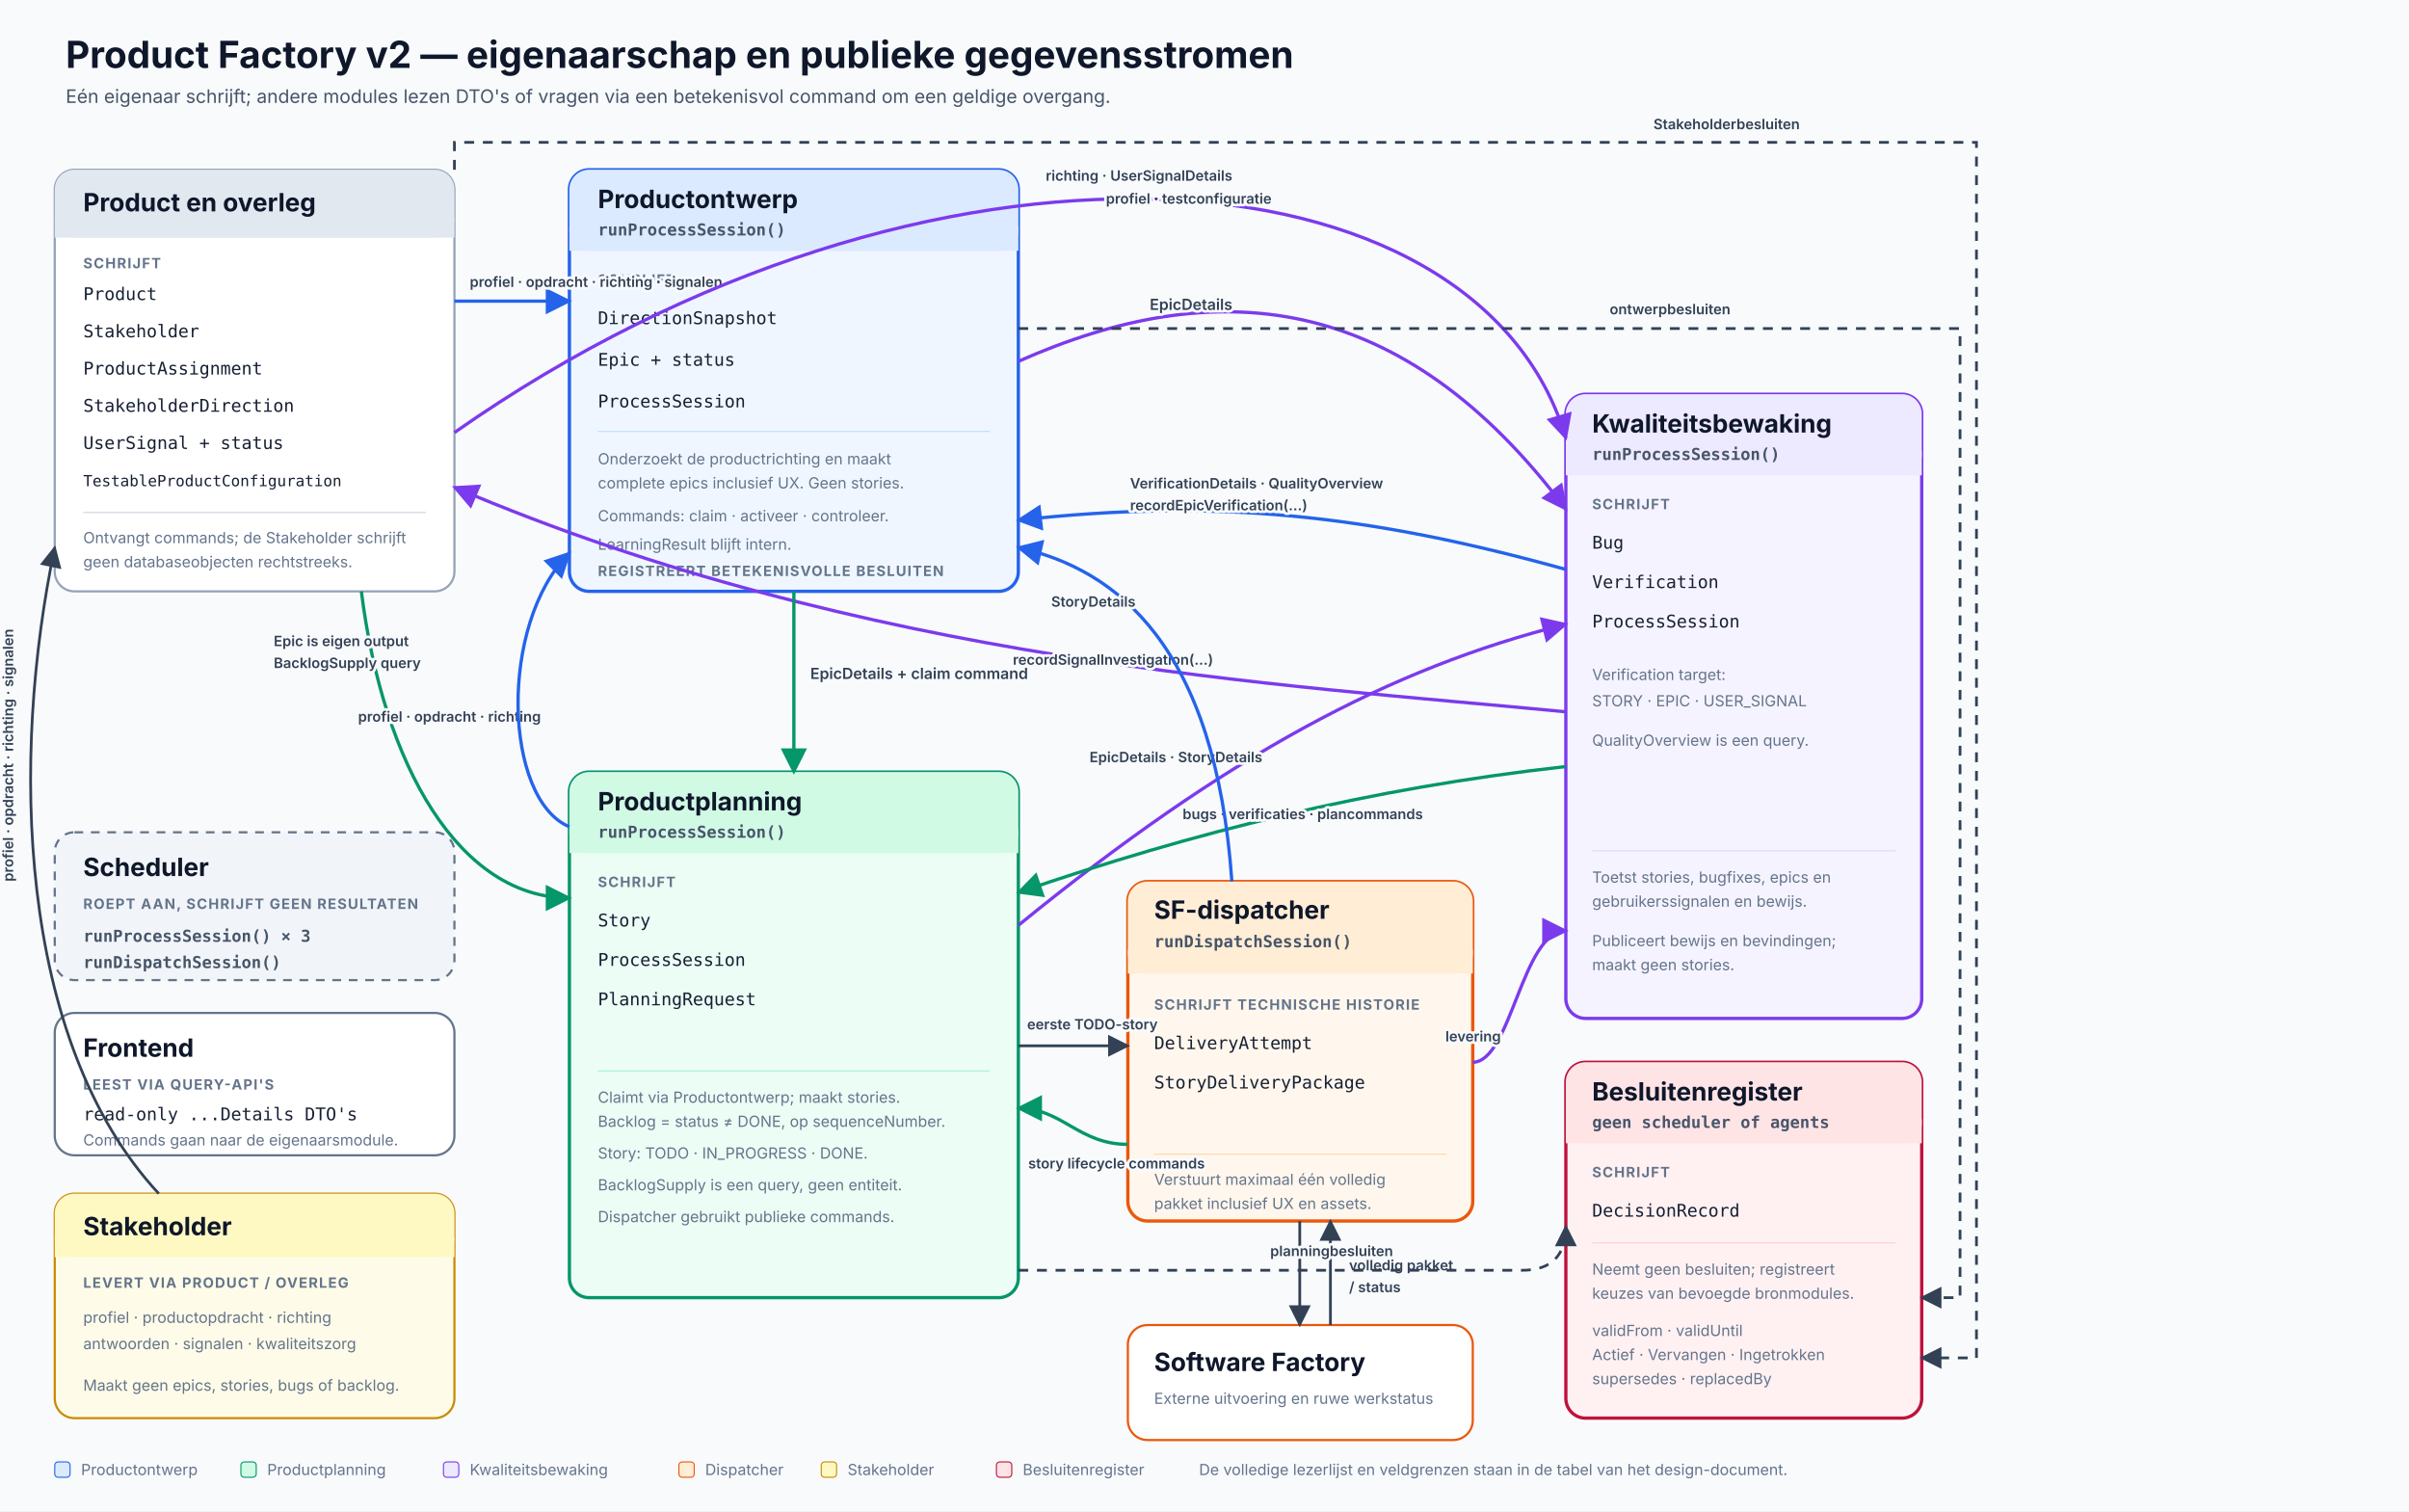
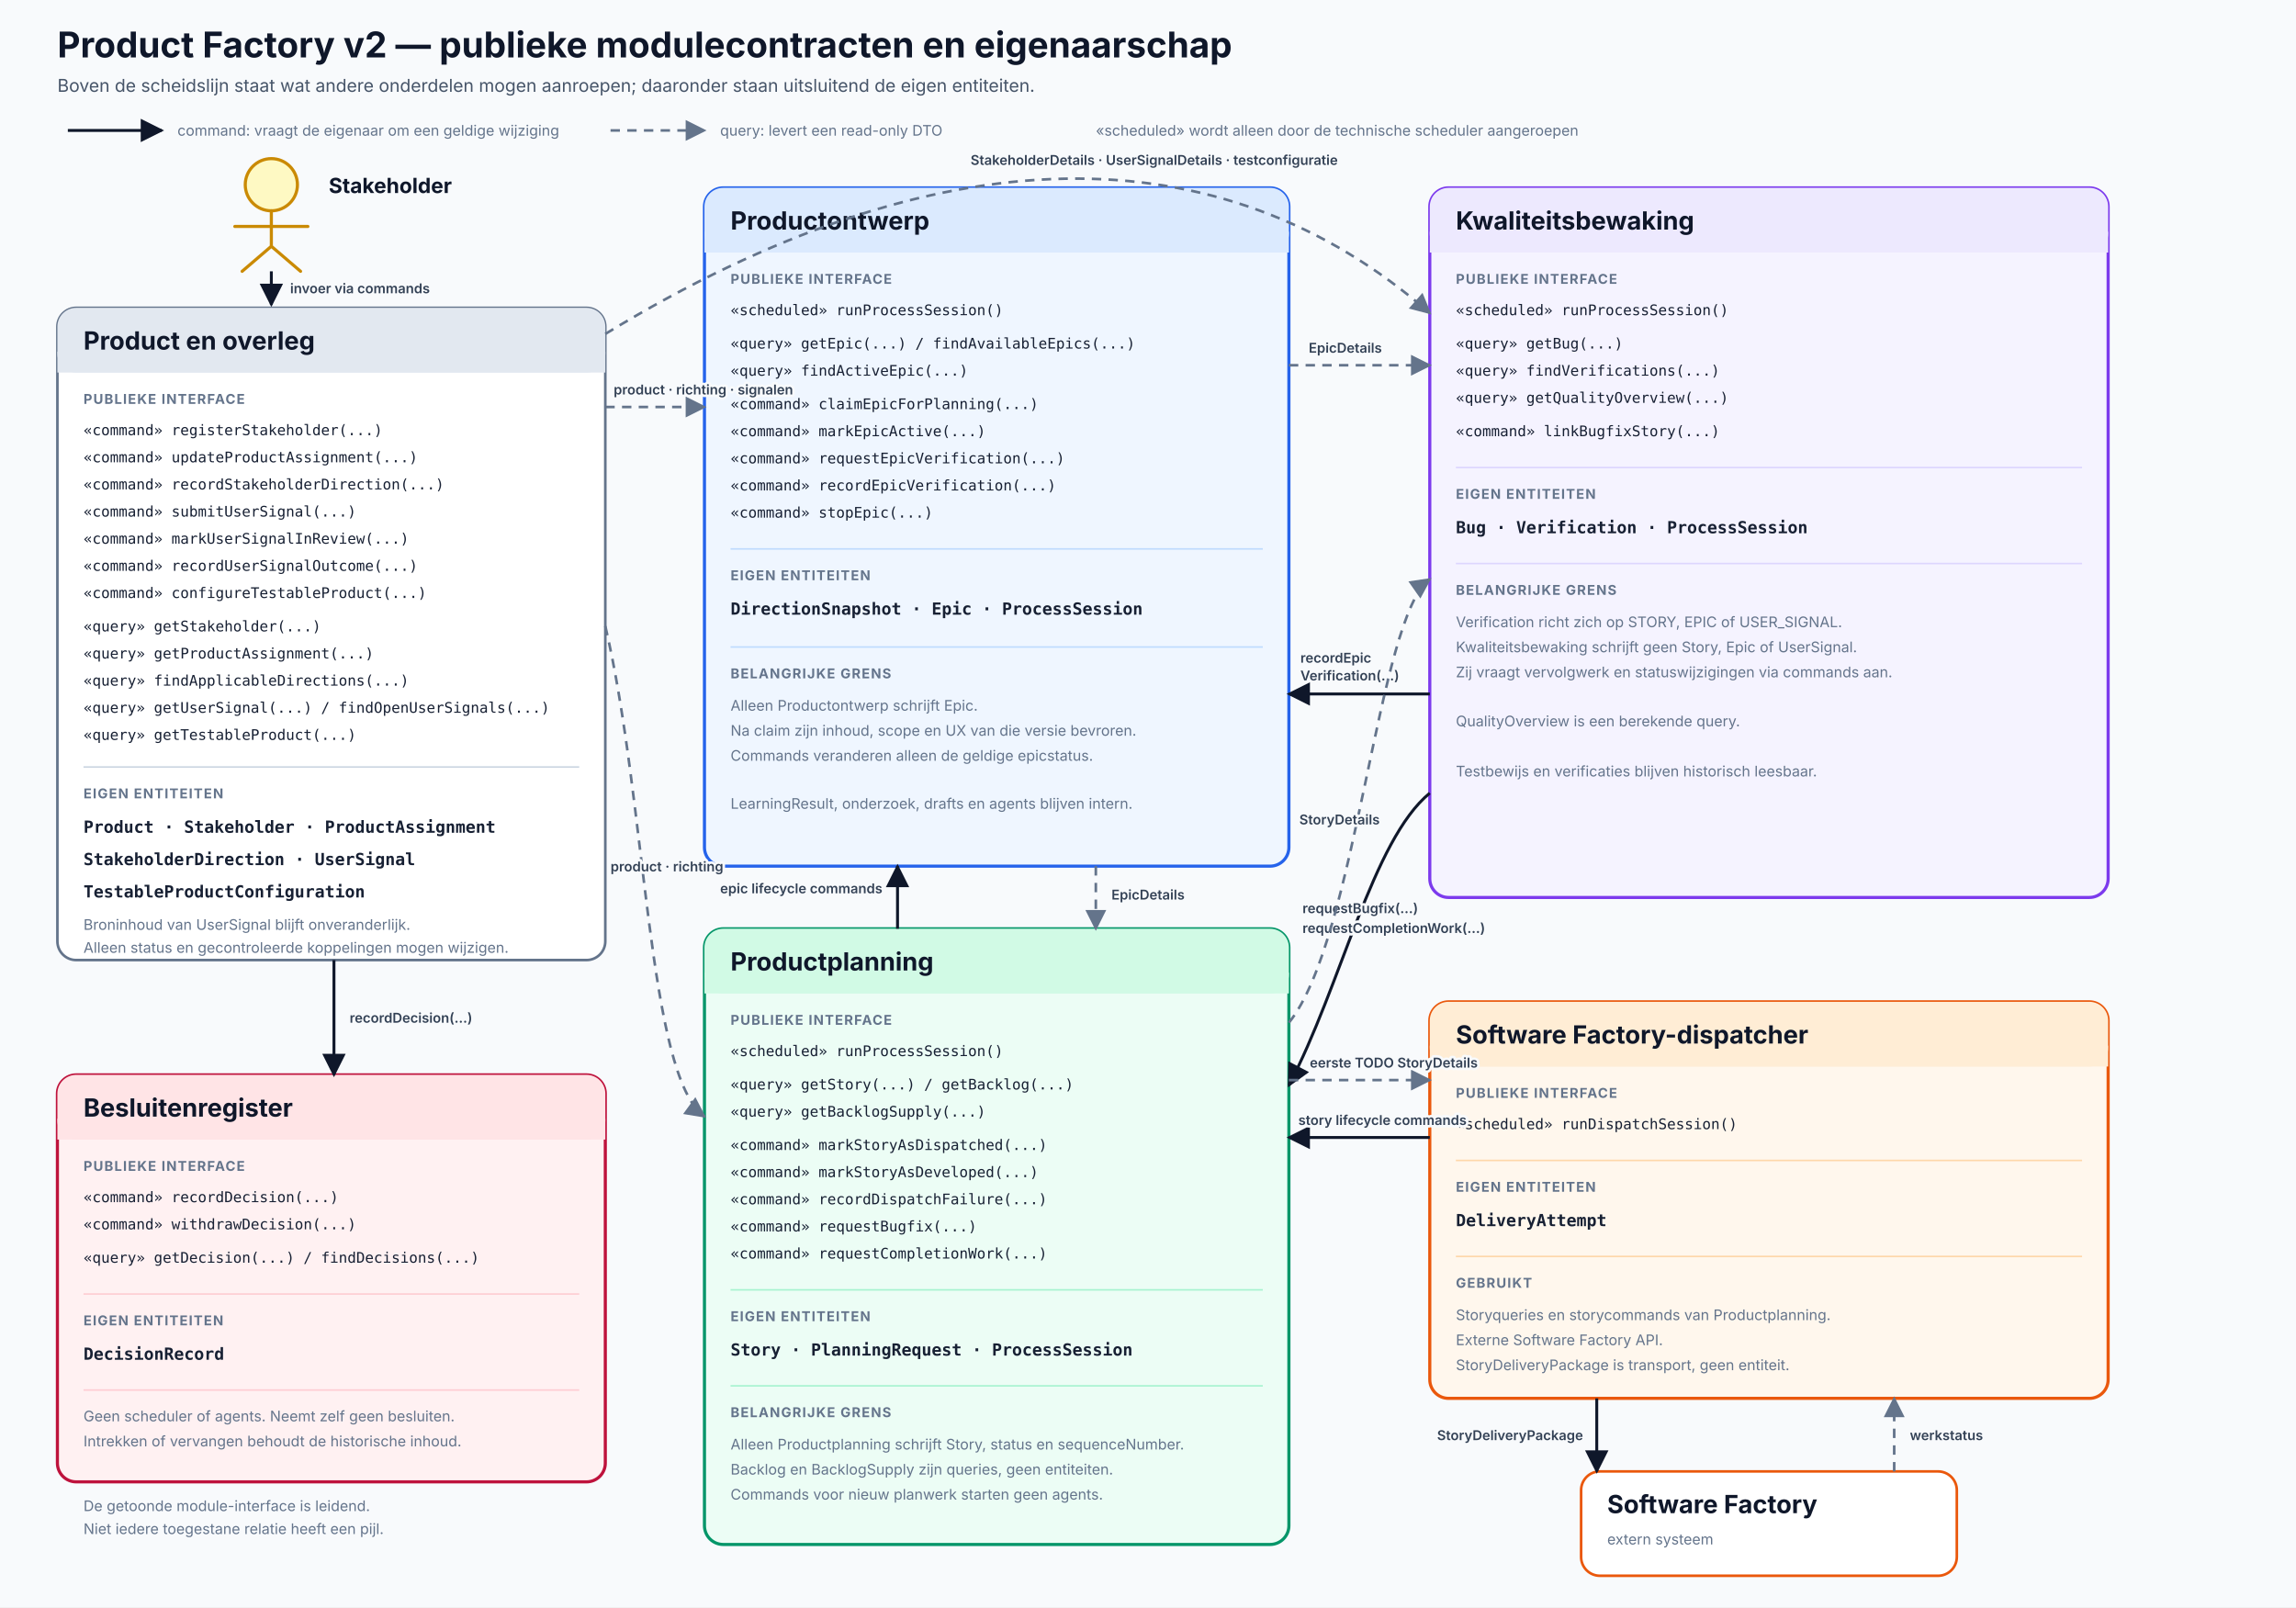
- <svg xmlns="http://www.w3.org/2000/svg" width="2200" height="1380" viewBox="0 0 2200 1380" role="img" aria-labelledby="title desc">
+ <svg xmlns="http://www.w3.org/2000/svg" width="2200" height="1540" viewBox="0 0 2200 1540" role="img" aria-labelledby="title desc">
  <defs>
-     <marker id="arrow" viewBox="0 0 10 10" refX="9" refY="5" markerWidth="8" markerHeight="8" orient="auto-start-reverse">
-       <path d="M 0 0 L 10 5 L 0 10 z" fill="#334155" />
+     <marker id="commandArrow" viewBox="0 0 10 10" refX="9" refY="5" markerWidth="8" markerHeight="8" orient="auto">
+       <path d="M0 0 L10 5 L0 10 Z" fill="#0f172a" />
    </marker>
-     <marker id="arrowBlue" viewBox="0 0 10 10" refX="9" refY="5" markerWidth="8" markerHeight="8" orient="auto-start-reverse">
-       <path d="M 0 0 L 10 5 L 0 10 z" fill="#2563eb" />
-     </marker>
-     <marker id="arrowGreen" viewBox="0 0 10 10" refX="9" refY="5" markerWidth="8" markerHeight="8" orient="auto-start-reverse">
-       <path d="M 0 0 L 10 5 L 0 10 z" fill="#059669" />
-     </marker>
-     <marker id="arrowPurple" viewBox="0 0 10 10" refX="9" refY="5" markerWidth="8" markerHeight="8" orient="auto-start-reverse">
-       <path d="M 0 0 L 10 5 L 0 10 z" fill="#7c3aed" />
+     <marker id="queryArrow" viewBox="0 0 10 10" refX="9" refY="5" markerWidth="8" markerHeight="8" orient="auto">
+       <path d="M0 0 L10 5 L0 10 Z" fill="#64748b" />
    </marker>
    <style>
      .title { font: 700 34px Inter, Arial, sans-serif; fill: #0f172a; }
      .subtitle { font: 400 17px Inter, Arial, sans-serif; fill: #475569; }
-       .box-title { font: 700 23px Inter, Arial, sans-serif; fill: #0f172a; }
-       .function { font: 600 15px ui-monospace, SFMono-Regular, Menlo, monospace; fill: #475569; }
-       .owner-label { font: 700 13px Inter, Arial, sans-serif; letter-spacing: 1px; fill: #64748b; }
-       .entity { font: 500 16px ui-monospace, SFMono-Regular, Menlo, monospace; fill: #172033; }
+       .module-title { font: 700 24px Inter, Arial, sans-serif; fill: #0f172a; }
+       .section-title { font: 700 13px Inter, Arial, sans-serif; letter-spacing: 1px; fill: #64748b; }
+       .api { font: 500 14px ui-monospace, SFMono-Regular, Menlo, monospace; fill: #172033; }
+       .entity { font: 600 16px ui-monospace, SFMono-Regular, Menlo, monospace; fill: #172033; }
      .note { font: 400 14px Inter, Arial, sans-serif; fill: #64748b; }
-       .flow { font: 600 14px Inter, Arial, sans-serif; fill: #334155; paint-order: stroke; stroke: #f8fafc; stroke-width: 5px; stroke-linejoin: round; }
-       .flow-small { font: 600 13px Inter, Arial, sans-serif; fill: #334155; paint-order: stroke; stroke: #f8fafc; stroke-width: 5px; stroke-linejoin: round; }
-       .line { fill: none; stroke: #334155; stroke-width: 2.5; marker-end: url(#arrow); }
-       .blue-line { fill: none; stroke: #2563eb; stroke-width: 3; marker-end: url(#arrowBlue); }
-       .green-line { fill: none; stroke: #059669; stroke-width: 3; marker-end: url(#arrowGreen); }
-       .purple-line { fill: none; stroke: #7c3aed; stroke-width: 3; marker-end: url(#arrowPurple); }
-       .dashed { stroke-dasharray: 9 8; }
+       .flow { font: 600 13px Inter, Arial, sans-serif; fill: #334155; paint-order: stroke; stroke: #f8fafc; stroke-width: 5px; stroke-linejoin: round; }
+       .command { fill: none; stroke: #0f172a; stroke-width: 2.8; marker-end: url(#commandArrow); }
+       .query { fill: none; stroke: #64748b; stroke-width: 2.5; stroke-dasharray: 9 7; marker-end: url(#queryArrow); }
+       .divider { stroke-width: 1.5; }
    </style>
  </defs>
-   <rect width="2200" height="1380" fill="#f8fafc" />
-   <text x="60" y="62" class="title">Product Factory v2 — eigenaarschap en publieke gegevensstromen</text>
-   <text x="60" y="94" class="subtitle">Eén eigenaar schrijft; andere modules lezen DTO's of vragen via een betekenisvol command om een geldige overgang.</text>
-   <rect x="50" y="155" width="365" height="385" rx="18" fill="#ffffff" stroke="#94a3b8" stroke-width="2" />
-   <rect x="50" y="155" width="365" height="62" rx="18" fill="#e2e8f0" />
-   <path d="M50 199 V217 H415 V199" fill="#e2e8f0" />
-   <text x="76" y="193" class="box-title">Product en overleg</text>
-   <text x="76" y="245" class="owner-label">SCHRIJFT</text>
-   <text x="76" y="274" class="entity">Product</text>
-   <text x="76" y="308" class="entity">Stakeholder</text>
-   <text x="76" y="342" class="entity">ProductAssignment</text>
-   <text x="76" y="376" class="entity">StakeholderDirection</text>
-   <text x="76" y="410" class="entity">UserSignal + status</text>
-   <text x="76" y="444" class="entity" style="font-size:14px">TestableProductConfiguration</text>
-   <line x1="76" y1="468" x2="389" y2="468" stroke="#cbd5e1" />
-   <text x="76" y="496" class="note">Ontvangt commands; de Stakeholder schrijft</text>
-   <text x="76" y="518" class="note">geen databaseobjecten rechtstreeks.</text>
-   <rect x="520" y="155" width="410" height="385" rx="18" fill="#eff6ff" stroke="#2563eb" stroke-width="3" />
-   <rect x="520" y="155" width="410" height="74" rx="18" fill="#dbeafe" />
-   <path d="M520 207 V229 H930 V207" fill="#dbeafe" />
-   <text x="546" y="190" class="box-title">Productontwerp</text>
-   <text x="546" y="215" class="function">runProcessSession()</text>
-   <text x="546" y="260" class="owner-label">SCHRIJFT</text>
-   <text x="546" y="296" class="entity">DirectionSnapshot</text>
-   <text x="546" y="334" class="entity">Epic + status</text>
-   <text x="546" y="372" class="entity">ProcessSession</text>
-   <line x1="546" y1="394" x2="904" y2="394" stroke="#bfdbfe" />
-   <text x="546" y="424" class="note">Onderzoekt de productrichting en maakt</text>
-   <text x="546" y="446" class="note">complete epics inclusief UX. Geen stories.</text>
-   <text x="546" y="476" class="note">Commands: claim · activeer · controleer.</text>
-   <text x="546" y="502" class="note">LearningResult blijft intern.</text>
-   <text x="546" y="526" class="owner-label">REGISTREERT BETEKENISVOLLE BESLUITEN</text>
-   <rect x="520" y="705" width="410" height="480" rx="18" fill="#ecfdf5" stroke="#059669" stroke-width="3" />
-   <rect x="520" y="705" width="410" height="74" rx="18" fill="#d1fae5" />
-   <path d="M520 757 V779 H930 V757" fill="#d1fae5" />
-   <text x="546" y="740" class="box-title">Productplanning</text>
-   <text x="546" y="765" class="function">runProcessSession()</text>
-   <text x="546" y="810" class="owner-label">SCHRIJFT</text>
-   <text x="546" y="846" class="entity">Story</text>
-   <text x="546" y="882" class="entity">ProcessSession</text>
-   <text x="546" y="918" class="entity">PlanningRequest</text>
-   <line x1="546" y1="978" x2="904" y2="978" stroke="#a7f3d0" />
-   <text x="546" y="1007" class="note">Claimt via Productontwerp; maakt stories.</text>
-   <text x="546" y="1029" class="note">Backlog = status ≠ DONE, op sequenceNumber.</text>
-   <text x="546" y="1058" class="note">Story: TODO · IN_PROGRESS · DONE.</text>
-   <text x="546" y="1087" class="note">BacklogSupply is een query, geen entiteit.</text>
-   <text x="546" y="1116" class="note">Dispatcher gebruikt publieke commands.</text>
-   <rect x="1030" y="805" width="315" height="310" rx="18" fill="#fff7ed" stroke="#ea580c" stroke-width="3" />
-   <rect x="1030" y="805" width="315" height="84" rx="18" fill="#ffedd5" />
-   <path d="M1030 867 V889 H1345 V867" fill="#ffedd5" />
-   <text x="1054" y="839" class="box-title">SF-dispatcher</text>
-   <text x="1054" y="865" class="function">runDispatchSession()</text>
-   <text x="1054" y="922" class="owner-label">SCHRIJFT TECHNISCHE HISTORIE</text>
-   <text x="1054" y="958" class="entity">DeliveryAttempt</text>
-   <text x="1054" y="994" class="entity">StoryDeliveryPackage</text>
-   <line x1="1054" y1="1054" x2="1321" y2="1054" stroke="#fed7aa" />
-   <text x="1054" y="1082" class="note">Verstuurt maximaal één volledig</text>
-   <text x="1054" y="1104" class="note">pakket inclusief UX en assets.</text>
-   <rect x="1030" y="1210" width="315" height="105" rx="18" fill="#ffffff" stroke="#ea580c" stroke-width="2" />
-   <text x="1054" y="1252" class="box-title">Software Factory</text>
-   <text x="1054" y="1282" class="note">Externe uitvoering en ruwe werkstatus</text>
-   <rect x="1430" y="360" width="325" height="570" rx="18" fill="#f5f3ff" stroke="#7c3aed" stroke-width="3" />
-   <rect x="1430" y="360" width="325" height="74" rx="18" fill="#ede9fe" />
-   <path d="M1430 412 V434 H1755 V412" fill="#ede9fe" />
-   <text x="1454" y="395" class="box-title">Kwaliteitsbewaking</text>
-   <text x="1454" y="420" class="function">runProcessSession()</text>
-   <text x="1454" y="465" class="owner-label">SCHRIJFT</text>
-   <text x="1454" y="501" class="entity">Bug</text>
-   <text x="1454" y="537" class="entity">Verification</text>
-   <text x="1454" y="573" class="entity">ProcessSession</text>
-   <text x="1454" y="621" class="note">Verification target:</text>
-   <text x="1454" y="645" class="note">STORY · EPIC · USER_SIGNAL</text>
-   <text x="1454" y="681" class="note">QualityOverview is een query.</text>
-   <line x1="1454" y1="777" x2="1731" y2="777" stroke="#ddd6fe" />
-   <text x="1454" y="806" class="note">Toetst stories, bugfixes, epics en</text>
-   <text x="1454" y="828" class="note">gebruikerssignalen en bewijs.</text>
-   <text x="1454" y="864" class="note">Publiceert bewijs en bevindingen;</text>
-   <text x="1454" y="886" class="note">maakt geen stories.</text>
-   <rect x="50" y="760" width="365" height="135" rx="18" fill="#f1f5f9" stroke="#64748b" stroke-width="2" stroke-dasharray="8 7" />
-   <text x="76" y="800" class="box-title">Scheduler</text>
-   <text x="76" y="830" class="owner-label">ROEPT AAN, SCHRIJFT GEEN RESULTATEN</text>
-   <text x="76" y="860" class="function">runProcessSession() × 3</text>
-   <text x="76" y="884" class="function">runDispatchSession()</text>
-   <rect x="50" y="925" width="365" height="130" rx="18" fill="#ffffff" stroke="#64748b" stroke-width="2" />
-   <text x="76" y="965" class="box-title">Frontend</text>
-   <text x="76" y="995" class="owner-label">LEEST VIA QUERY-API'S</text>
-   <text x="76" y="1023" class="entity">read-only ...Details DTO's</text>
-   <text x="76" y="1046" class="note">Commands gaan naar de eigenaarsmodule.</text>
-   <rect x="50" y="1090" width="365" height="205" rx="18" fill="#fefce8" stroke="#ca8a04" stroke-width="2" />
-   <rect x="50" y="1090" width="365" height="58" rx="18" fill="#fef9c3" />
-   <path d="M50 1130 V1148 H415 V1130" fill="#fef9c3" />
-   <text x="76" y="1128" class="box-title">Stakeholder</text>
-   <text x="76" y="1176" class="owner-label">LEVERT VIA PRODUCT / OVERLEG</text>
-   <text x="76" y="1208" class="note">profiel · productopdracht · richting</text>
-   <text x="76" y="1232" class="note">antwoorden · signalen · kwaliteitszorg</text>
-   <text x="76" y="1270" class="note">Maakt geen epics, stories, bugs of backlog.</text>
-   <rect x="1430" y="970" width="325" height="325" rx="18" fill="#fff1f2" stroke="#be123c" stroke-width="3" />
-   <rect x="1430" y="970" width="325" height="74" rx="18" fill="#ffe4e6" />
-   <path d="M1430 1022 V1044 H1755 V1022" fill="#ffe4e6" />
-   <text x="1454" y="1005" class="box-title">Besluitenregister</text>
-   <text x="1454" y="1030" class="function">geen scheduler of agents</text>
-   <text x="1454" y="1075" class="owner-label">SCHRIJFT</text>
-   <text x="1454" y="1111" class="entity">DecisionRecord</text>
-   <line x1="1454" y1="1135" x2="1731" y2="1135" stroke="#fecdd3" />
-   <text x="1454" y="1164" class="note">Neemt geen besluiten; registreert</text>
-   <text x="1454" y="1186" class="note">keuzes van bevoegde bronmodules.</text>
-   <text x="1454" y="1220" class="note">validFrom · validUntil</text>
-   <text x="1454" y="1242" class="note">Actief · Vervangen · Ingetrokken</text>
-   <text x="1454" y="1264" class="note">supersedes · replacedBy</text>
-   <path d="M415 275 H520" class="blue-line" />
-   <text x="429" y="262" class="flow-small">profiel · opdracht · richting · signalen</text>
-   <path d="M330 540 C350 700 420 820 520 820" class="green-line" />
-   <text x="327" y="659" class="flow-small">profiel · opdracht · richting</text>
-   <path d="M415 395 C850 90 1350 130 1430 400" class="purple-line" />
-   <text x="955" y="165" class="flow-small">richting · UserSignalDetails</text>
-   <text x="1010" y="186" class="flow-small">profiel · testconfiguratie</text>
-   <path d="M1430 650 C1170 625 790 605 415 445" class="purple-line" />
-   <text x="925" y="607" class="flow-small">recordSignalInvestigation(...)</text>
-   <path d="M725 540 V705" class="green-line" />
-   <text x="740" y="620" class="flow">EpicDetails + claim command</text>
-   <path d="M930 330 C1110 250 1280 265 1430 465" class="purple-line" />
-   <text x="1050" y="283" class="flow">EpicDetails</text>
-   <path d="M520 755 C460 730 455 570 520 505" class="blue-line" />
-   <text x="250" y="590" class="flow-small">Epic is eigen output</text>
-   <text x="250" y="610" class="flow-small">BacklogSupply query</text>
-   <path d="M930 845 C1120 690 1270 610 1430 570" class="purple-line" />
-   <text x="995" y="696" class="flow-small">EpicDetails · StoryDetails</text>
-   <path d="M1430 700 C1250 720 1090 760 930 815" class="green-line" />
-   <text x="1080" y="748" class="flow-small">bugs · verificaties · plancommands</text>
-   <path d="M1430 520 C1250 470 1110 455 930 475" class="blue-line" />
-   <text x="1032" y="446" class="flow-small">VerificationDetails · QualityOverview</text>
-   <text x="1032" y="466" class="flow-small">recordEpicVerification(...)</text>
-   <path d="M930 955 H1030" class="line" />
-   <text x="938" y="940" class="flow-small">eerste TODO-story</text>
-   <path d="M1030 1045 C985 1045 970 1012 930 1012" class="green-line" />
-   <text x="939" y="1067" class="flow-small">story lifecycle commands</text>
-   <path d="M1345 970 C1380 970 1390 850 1430 850" class="purple-line" />
-   <text x="1320" y="951" class="flow-small">levering</text>
-   <path d="M1125 805 C1110 590 1020 520 930 500" class="blue-line" />
-   <text x="960" y="554" class="flow-small">StoryDetails</text>
-   <path d="M1187 1115 V1210" class="line" />
-   <path d="M1215 1210 V1115" class="line" />
-   <text x="1232" y="1160" class="flow-small">volledig pakket</text>
-   <text x="1232" y="1180" class="flow-small">/ status</text>
-   <path d="M145 1090 C15 950 10 690 50 500" class="line" />
-   <text x="12" y="805" class="flow-small" transform="rotate(-90 12 805)">profiel · opdracht · richting · signalen</text>
-   <path d="M930 300 H1790 V1185 H1755" class="line dashed" />
-   <text x="1470" y="287" class="flow-small">ontwerpbesluiten</text>
-   <path d="M415 155 V130 H1805 V1240 H1755" class="line dashed" />
-   <text x="1510" y="118" class="flow-small">Stakeholderbesluiten</text>
-   <path d="M930 1160 H1390 Q1430 1160 1430 1120" class="line dashed" />
-   <text x="1160" y="1147" class="flow-small">planningbesluiten</text>
-   <rect x="50" y="1335" width="14" height="14" rx="3" fill="#dbeafe" stroke="#2563eb" />
-   <text x="74" y="1347" class="note">Productontwerp</text>
-   <rect x="220" y="1335" width="14" height="14" rx="3" fill="#d1fae5" stroke="#059669" />
-   <text x="244" y="1347" class="note">Productplanning</text>
-   <rect x="405" y="1335" width="14" height="14" rx="3" fill="#ede9fe" stroke="#7c3aed" />
-   <text x="429" y="1347" class="note">Kwaliteitsbewaking</text>
-   <rect x="620" y="1335" width="14" height="14" rx="3" fill="#ffedd5" stroke="#ea580c" />
-   <text x="644" y="1347" class="note">Dispatcher</text>
-   <rect x="750" y="1335" width="14" height="14" rx="3" fill="#fef9c3" stroke="#ca8a04" />
-   <text x="774" y="1347" class="note">Stakeholder</text>
-   <rect x="910" y="1335" width="14" height="14" rx="3" fill="#ffe4e6" stroke="#be123c" />
-   <text x="934" y="1347" class="note">Besluitenregister</text>
-   <text x="1095" y="1347" class="note">De volledige lezerlijst en veldgrenzen staan in de tabel van het design-document.</text>
+   <rect width="2200" height="1540" fill="#f8fafc" />
+   <text x="55" y="55" class="title">Product Factory v2 — publieke modulecontracten en eigenaarschap</text>
+   <text x="55" y="88" class="subtitle">Boven de scheidslijn staat wat andere onderdelen mogen aanroepen; daaronder staan uitsluitend de eigen entiteiten.</text>
+   <path d="M65 125 H155" class="command" />
+   <text x="170" y="130" class="note">command: vraagt de eigenaar om een geldige wijziging</text>
+   <path d="M585 125 H675" class="query" />
+   <text x="690" y="130" class="note">query: levert een read-only DTO</text>
+   <text x="1050" y="130" class="note">«scheduled» wordt alleen door de technische scheduler aangeroepen</text>
+   <circle cx="260" cy="177" r="25" fill="#fef9c3" stroke="#ca8a04" stroke-width="3" />
+   <path d="M260 202 V236 M225 217 H295 M260 236 L232 260 M260 236 L288 260" fill="none" stroke="#ca8a04" stroke-width="3" stroke-linecap="round" />
+   <text x="315" y="185" class="module-title" style="font-size:20px">Stakeholder</text>
+   <path d="M260 260 V292" class="command" />
+   <text x="278" y="281" class="flow">invoer via commands</text>
+   <rect x="55" y="295" width="525" height="625" rx="18" fill="#ffffff" stroke="#64748b" stroke-width="2.5" />
+   <rect x="55" y="295" width="525" height="62" rx="18" fill="#e2e8f0" />
+   <path d="M55 337 V357 H580 V337" fill="#e2e8f0" />
+   <text x="80" y="335" class="module-title">Product en overleg</text>
+   <text x="80" y="387" class="section-title">PUBLIEKE INTERFACE</text>
+   <text x="80" y="417" class="api">«command» registerStakeholder(...)</text>
+   <text x="80" y="443" class="api">«command» updateProductAssignment(...)</text>
+   <text x="80" y="469" class="api">«command» recordStakeholderDirection(...)</text>
+   <text x="80" y="495" class="api">«command» submitUserSignal(...)</text>
+   <text x="80" y="521" class="api">«command» markUserSignalInReview(...)</text>
+   <text x="80" y="547" class="api">«command» recordUserSignalOutcome(...)</text>
+   <text x="80" y="573" class="api">«command» configureTestableProduct(...)</text>
+   <text x="80" y="605" class="api">«query» getStakeholder(...)</text>
+   <text x="80" y="631" class="api">«query» getProductAssignment(...)</text>
+   <text x="80" y="657" class="api">«query» findApplicableDirections(...)</text>
+   <text x="80" y="683" class="api">«query» getUserSignal(...) / findOpenUserSignals(...)</text>
+   <text x="80" y="709" class="api">«query» getTestableProduct(...)</text>
+   <line x1="80" y1="735" x2="555" y2="735" class="divider" stroke="#cbd5e1" />
+   <text x="80" y="765" class="section-title">EIGEN ENTITEITEN</text>
+   <text x="80" y="798" class="entity">Product · Stakeholder · ProductAssignment</text>
+   <text x="80" y="829" class="entity">StakeholderDirection · UserSignal</text>
+   <text x="80" y="860" class="entity">TestableProductConfiguration</text>
+   <text x="80" y="891" class="note">Broninhoud van UserSignal blijft onveranderlijk.</text>
+   <text x="80" y="913" class="note">Alleen status en gecontroleerde koppelingen mogen wijzigen.</text>
+   <rect x="675" y="180" width="560" height="650" rx="18" fill="#eff6ff" stroke="#2563eb" stroke-width="3" />
+   <rect x="675" y="180" width="560" height="62" rx="18" fill="#dbeafe" />
+   <path d="M675 222 V242 H1235 V222" fill="#dbeafe" />
+   <text x="700" y="220" class="module-title">Productontwerp</text>
+   <text x="700" y="272" class="section-title">PUBLIEKE INTERFACE</text>
+   <text x="700" y="302" class="api">«scheduled» runProcessSession()</text>
+   <text x="700" y="334" class="api">«query» getEpic(...) / findAvailableEpics(...)</text>
+   <text x="700" y="360" class="api">«query» findActiveEpic(...)</text>
+   <text x="700" y="392" class="api">«command» claimEpicForPlanning(...)</text>
+   <text x="700" y="418" class="api">«command» markEpicActive(...)</text>
+   <text x="700" y="444" class="api">«command» requestEpicVerification(...)</text>
+   <text x="700" y="470" class="api">«command» recordEpicVerification(...)</text>
+   <text x="700" y="496" class="api">«command» stopEpic(...)</text>
+   <line x1="700" y1="526" x2="1210" y2="526" class="divider" stroke="#bfdbfe" />
+   <text x="700" y="556" class="section-title">EIGEN ENTITEITEN</text>
+   <text x="700" y="589" class="entity">DirectionSnapshot · Epic · ProcessSession</text>
+   <line x1="700" y1="620" x2="1210" y2="620" class="divider" stroke="#bfdbfe" />
+   <text x="700" y="650" class="section-title">BELANGRIJKE GRENS</text>
+   <text x="700" y="681" class="note">Alleen Productontwerp schrijft Epic.</text>
+   <text x="700" y="705" class="note">Na claim zijn inhoud, scope en UX van die versie bevroren.</text>
+   <text x="700" y="729" class="note">Commands veranderen alleen de geldige epicstatus.</text>
+   <text x="700" y="775" class="note">LearningResult, onderzoek, drafts en agents blijven intern.</text>
+   <rect x="675" y="890" width="560" height="590" rx="18" fill="#ecfdf5" stroke="#059669" stroke-width="3" />
+   <rect x="675" y="890" width="560" height="62" rx="18" fill="#d1fae5" />
+   <path d="M675 932 V952 H1235 V932" fill="#d1fae5" />
+   <text x="700" y="930" class="module-title">Productplanning</text>
+   <text x="700" y="982" class="section-title">PUBLIEKE INTERFACE</text>
+   <text x="700" y="1012" class="api">«scheduled» runProcessSession()</text>
+   <text x="700" y="1044" class="api">«query» getStory(...) / getBacklog(...)</text>
+   <text x="700" y="1070" class="api">«query» getBacklogSupply(...)</text>
+   <text x="700" y="1102" class="api">«command» markStoryAsDispatched(...)</text>
+   <text x="700" y="1128" class="api">«command» markStoryAsDeveloped(...)</text>
+   <text x="700" y="1154" class="api">«command» recordDispatchFailure(...)</text>
+   <text x="700" y="1180" class="api">«command» requestBugfix(...)</text>
+   <text x="700" y="1206" class="api">«command» requestCompletionWork(...)</text>
+   <line x1="700" y1="1236" x2="1210" y2="1236" class="divider" stroke="#a7f3d0" />
+   <text x="700" y="1266" class="section-title">EIGEN ENTITEITEN</text>
+   <text x="700" y="1299" class="entity">Story · PlanningRequest · ProcessSession</text>
+   <line x1="700" y1="1328" x2="1210" y2="1328" class="divider" stroke="#a7f3d0" />
+   <text x="700" y="1358" class="section-title">BELANGRIJKE GRENS</text>
+   <text x="700" y="1389" class="note">Alleen Productplanning schrijft Story, status en sequenceNumber.</text>
+   <text x="700" y="1413" class="note">Backlog en BacklogSupply zijn queries, geen entiteiten.</text>
+   <text x="700" y="1437" class="note">Commands voor nieuw planwerk starten geen agents.</text>
+   <rect x="1370" y="180" width="650" height="680" rx="18" fill="#f5f3ff" stroke="#7c3aed" stroke-width="3" />
+   <rect x="1370" y="180" width="650" height="62" rx="18" fill="#ede9fe" />
+   <path d="M1370 222 V242 H2020 V222" fill="#ede9fe" />
+   <text x="1395" y="220" class="module-title">Kwaliteitsbewaking</text>
+   <text x="1395" y="272" class="section-title">PUBLIEKE INTERFACE</text>
+   <text x="1395" y="302" class="api">«scheduled» runProcessSession()</text>
+   <text x="1395" y="334" class="api">«query» getBug(...)</text>
+   <text x="1395" y="360" class="api">«query» findVerifications(...)</text>
+   <text x="1395" y="386" class="api">«query» getQualityOverview(...)</text>
+   <text x="1395" y="418" class="api">«command» linkBugfixStory(...)</text>
+   <line x1="1395" y1="448" x2="1995" y2="448" class="divider" stroke="#ddd6fe" />
+   <text x="1395" y="478" class="section-title">EIGEN ENTITEITEN</text>
+   <text x="1395" y="511" class="entity">Bug · Verification · ProcessSession</text>
+   <line x1="1395" y1="540" x2="1995" y2="540" class="divider" stroke="#ddd6fe" />
+   <text x="1395" y="570" class="section-title">BELANGRIJKE GRENS</text>
+   <text x="1395" y="601" class="note">Verification richt zich op STORY, EPIC of USER_SIGNAL.</text>
+   <text x="1395" y="625" class="note">Kwaliteitsbewaking schrijft geen Story, Epic of UserSignal.</text>
+   <text x="1395" y="649" class="note">Zij vraagt vervolgwerk en statuswijzigingen via commands aan.</text>
+   <text x="1395" y="696" class="note">QualityOverview is een berekende query.</text>
+   <text x="1395" y="744" class="note">Testbewijs en verificaties blijven historisch leesbaar.</text>
+   <rect x="55" y="1030" width="525" height="390" rx="18" fill="#fff1f2" stroke="#be123c" stroke-width="3" />
+   <rect x="55" y="1030" width="525" height="62" rx="18" fill="#ffe4e6" />
+   <path d="M55 1072 V1092 H580 V1072" fill="#ffe4e6" />
+   <text x="80" y="1070" class="module-title">Besluitenregister</text>
+   <text x="80" y="1122" class="section-title">PUBLIEKE INTERFACE</text>
+   <text x="80" y="1152" class="api">«command» recordDecision(...)</text>
+   <text x="80" y="1178" class="api">«command» withdrawDecision(...)</text>
+   <text x="80" y="1210" class="api">«query» getDecision(...) / findDecisions(...)</text>
+   <line x1="80" y1="1240" x2="555" y2="1240" class="divider" stroke="#fecdd3" />
+   <text x="80" y="1270" class="section-title">EIGEN ENTITEITEN</text>
+   <text x="80" y="1303" class="entity">DecisionRecord</text>
+   <line x1="80" y1="1332" x2="555" y2="1332" class="divider" stroke="#fecdd3" />
+   <text x="80" y="1362" class="note">Geen scheduler of agents. Neemt zelf geen besluiten.</text>
+   <text x="80" y="1386" class="note">Intrekken of vervangen behoudt de historische inhoud.</text>
+   <rect x="1370" y="960" width="650" height="380" rx="18" fill="#fff7ed" stroke="#ea580c" stroke-width="3" />
+   <rect x="1370" y="960" width="650" height="62" rx="18" fill="#ffedd5" />
+   <path d="M1370 1002 V1022 H2020 V1002" fill="#ffedd5" />
+   <text x="1395" y="1000" class="module-title">Software Factory-dispatcher</text>
+   <text x="1395" y="1052" class="section-title">PUBLIEKE INTERFACE</text>
+   <text x="1395" y="1082" class="api">«scheduled» runDispatchSession()</text>
+   <line x1="1395" y1="1112" x2="1995" y2="1112" class="divider" stroke="#fed7aa" />
+   <text x="1395" y="1142" class="section-title">EIGEN ENTITEITEN</text>
+   <text x="1395" y="1175" class="entity">DeliveryAttempt</text>
+   <line x1="1395" y1="1204" x2="1995" y2="1204" class="divider" stroke="#fed7aa" />
+   <text x="1395" y="1234" class="section-title">GEBRUIKT</text>
+   <text x="1395" y="1265" class="note">Storyqueries en storycommands van Productplanning.</text>
+   <text x="1395" y="1289" class="note">Externe Software Factory API.</text>
+   <text x="1395" y="1313" class="note">StoryDeliveryPackage is transport, geen entiteit.</text>
+   <rect x="1515" y="1410" width="360" height="100" rx="18" fill="#ffffff" stroke="#ea580c" stroke-width="2.5" />
+   <text x="1540" y="1450" class="module-title">Software Factory</text>
+   <text x="1540" y="1480" class="note">extern systeem</text>
+   <path d="M580 390 H675" class="query" />
+   <text x="588" y="378" class="flow">product · richting · signalen</text>
+   <path d="M580 600 C620 770 620 1030 675 1070" class="query" />
+   <text x="585" y="835" class="flow">product · richting</text>
+   <path d="M580 320 C900 125 1170 125 1370 300" class="query" />
+   <text x="930" y="158" class="flow">StakeholderDetails · UserSignalDetails · testconfiguratie</text>
+   <path d="M860 890 V830" class="command" />
+   <text x="690" y="856" class="flow">epic lifecycle commands</text>
+   <path d="M1050 830 V890" class="query" />
+   <text x="1065" y="862" class="flow">EpicDetails</text>
+   <path d="M1235 350 H1370" class="query" />
+   <text x="1254" y="338" class="flow">EpicDetails</text>
+   <path d="M1370 665 H1235" class="command" />
+   <text x="1246" y="635" class="flow">recordEpic</text>
+   <text x="1246" y="652" class="flow">Verification(...)</text>
+   <path d="M1370 760 C1315 805 1285 945 1235 1040" class="command" />
+   <text x="1248" y="875" class="flow">requestBugfix(...)</text>
+   <text x="1248" y="894" class="flow">requestCompletionWork(...)</text>
+   <path d="M1235 980 C1300 900 1320 590 1370 555" class="query" />
+   <text x="1245" y="790" class="flow">StoryDetails</text>
+   <path d="M1370 1090 H1235" class="command" />
+   <text x="1244" y="1078" class="flow">story lifecycle commands</text>
+   <path d="M1235 1035 H1370" class="query" />
+   <text x="1255" y="1023" class="flow">eerste TODO StoryDetails</text>
+   <path d="M1530 1340 V1410" class="command" />
+   <text x="1377" y="1380" class="flow">StoryDeliveryPackage</text>
+   <path d="M1815 1410 V1340" class="query" />
+   <text x="1830" y="1380" class="flow">werkstatus</text>
+   <path d="M320 920 V1030" class="command" />
+   <text x="335" y="980" class="flow">recordDecision(...)</text>
+   <text x="80" y="1448" class="note">De getoonde module-interface is leidend.</text>
+   <text x="80" y="1470" class="note">Niet iedere toegestane relatie heeft een pijl.</text>
</svg>
